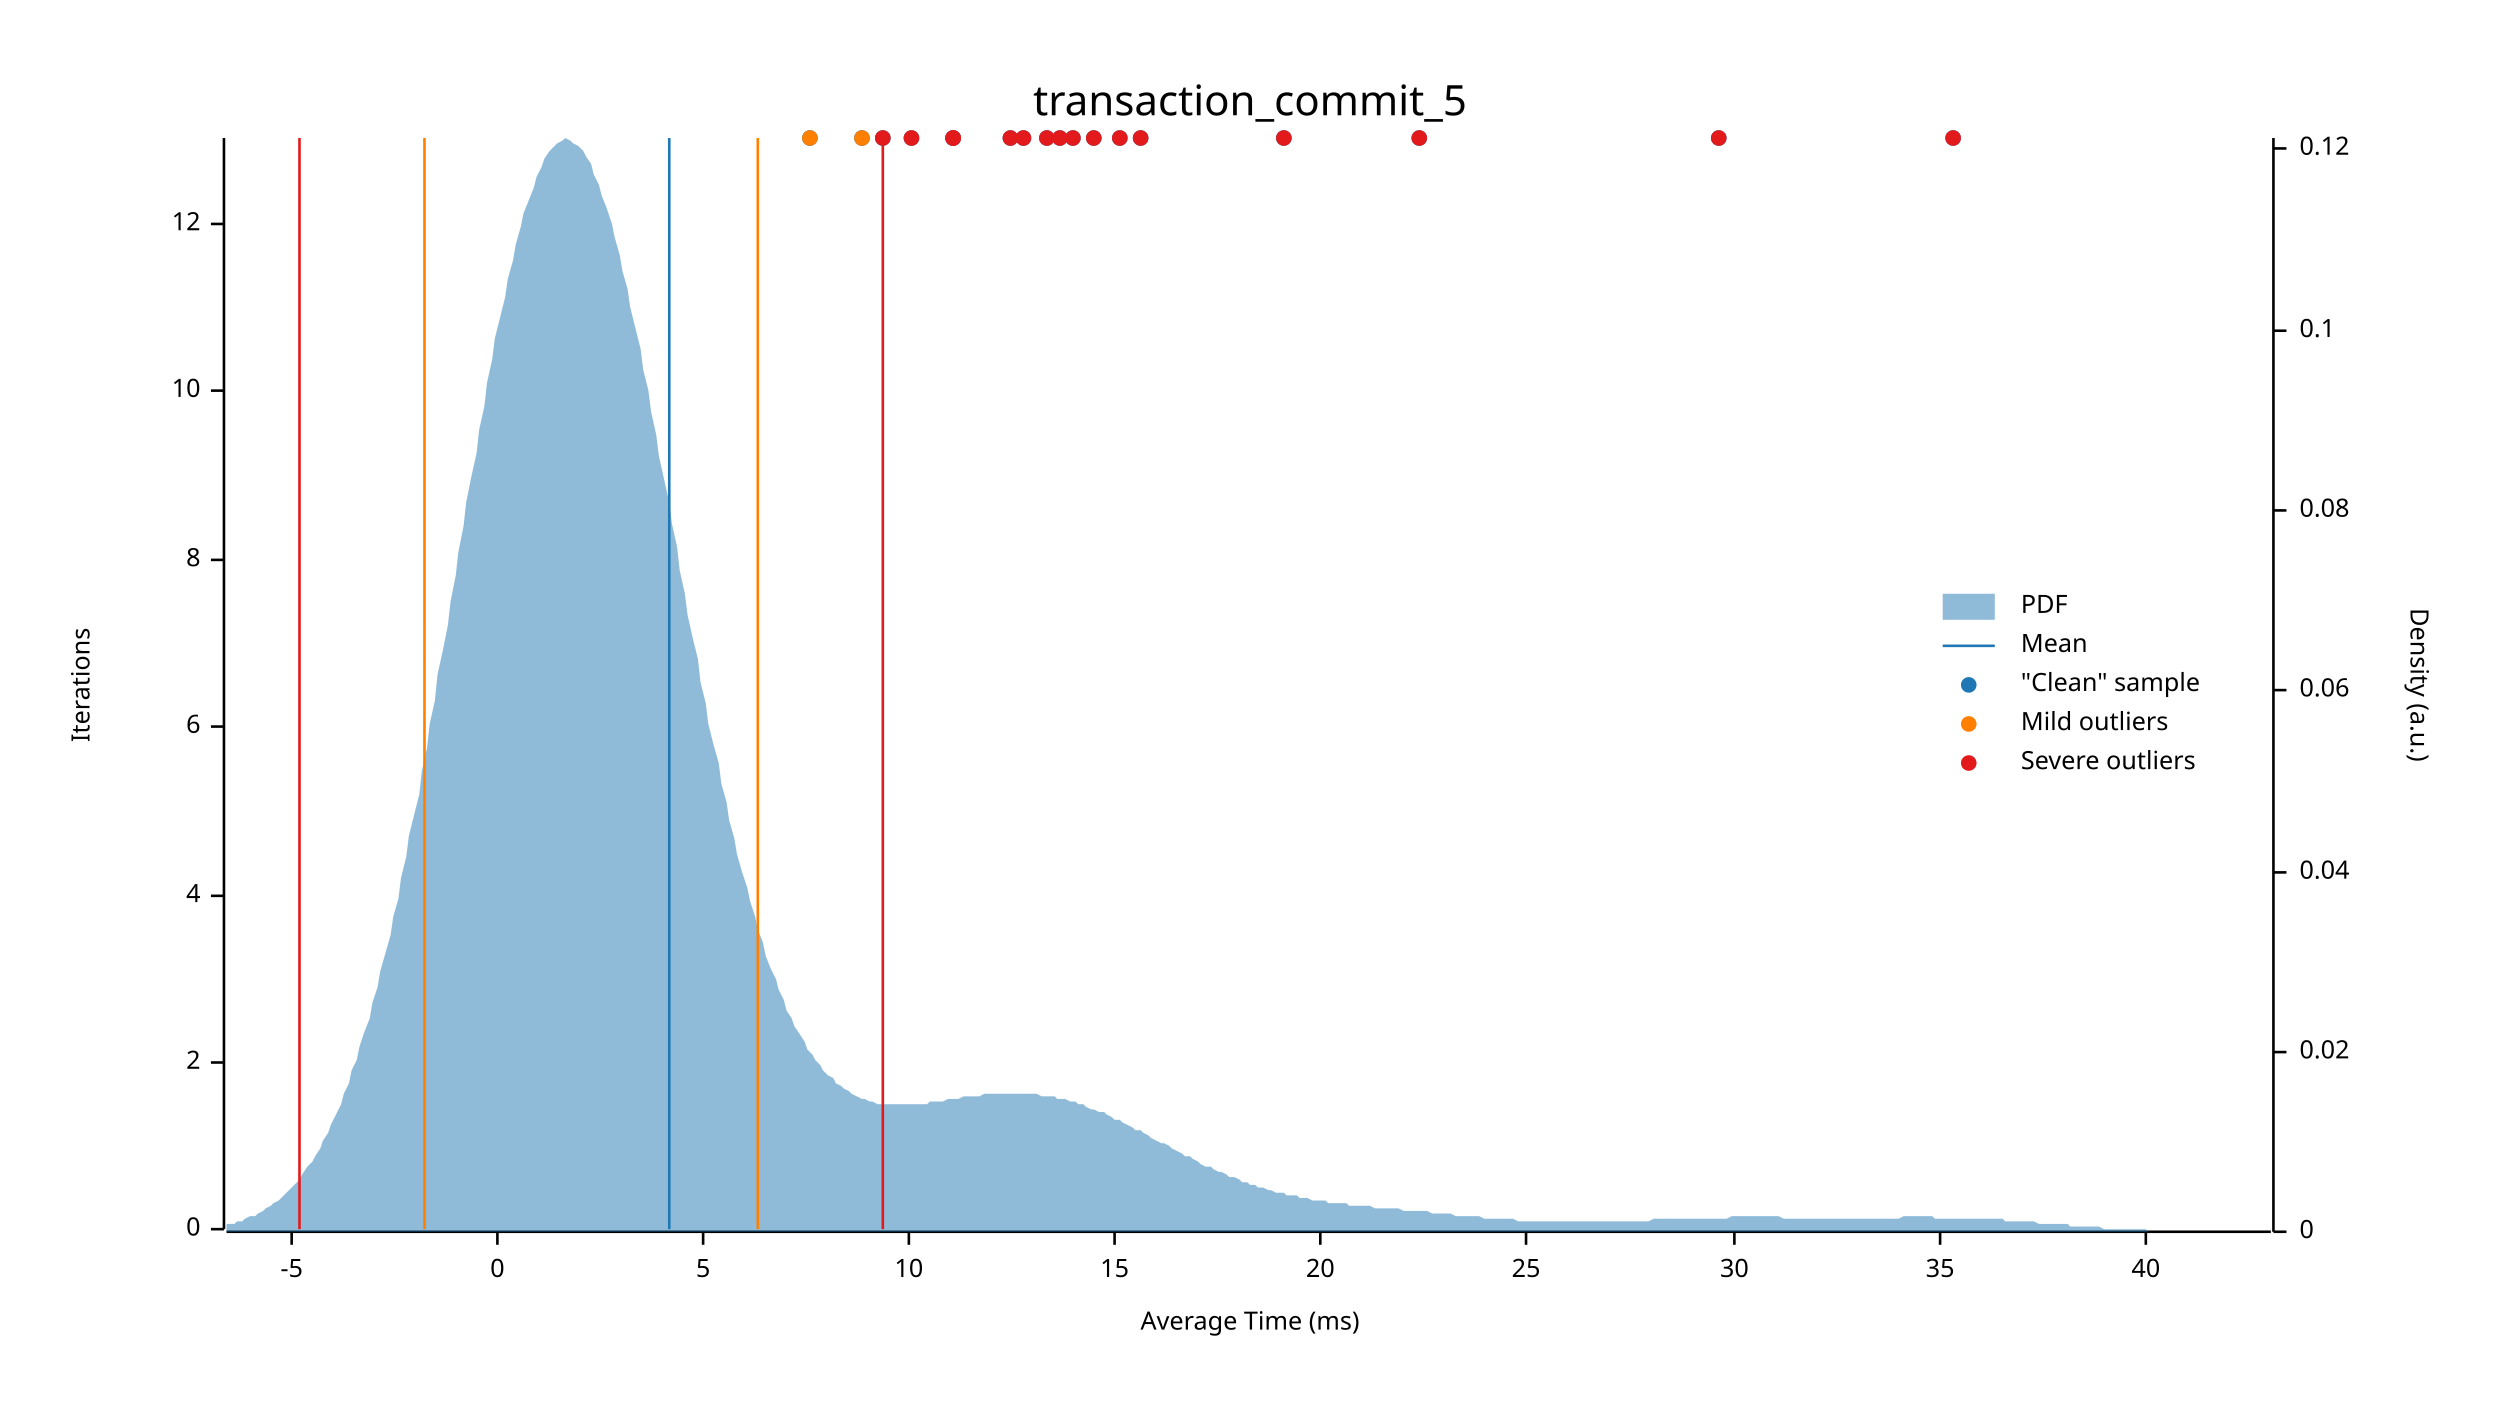
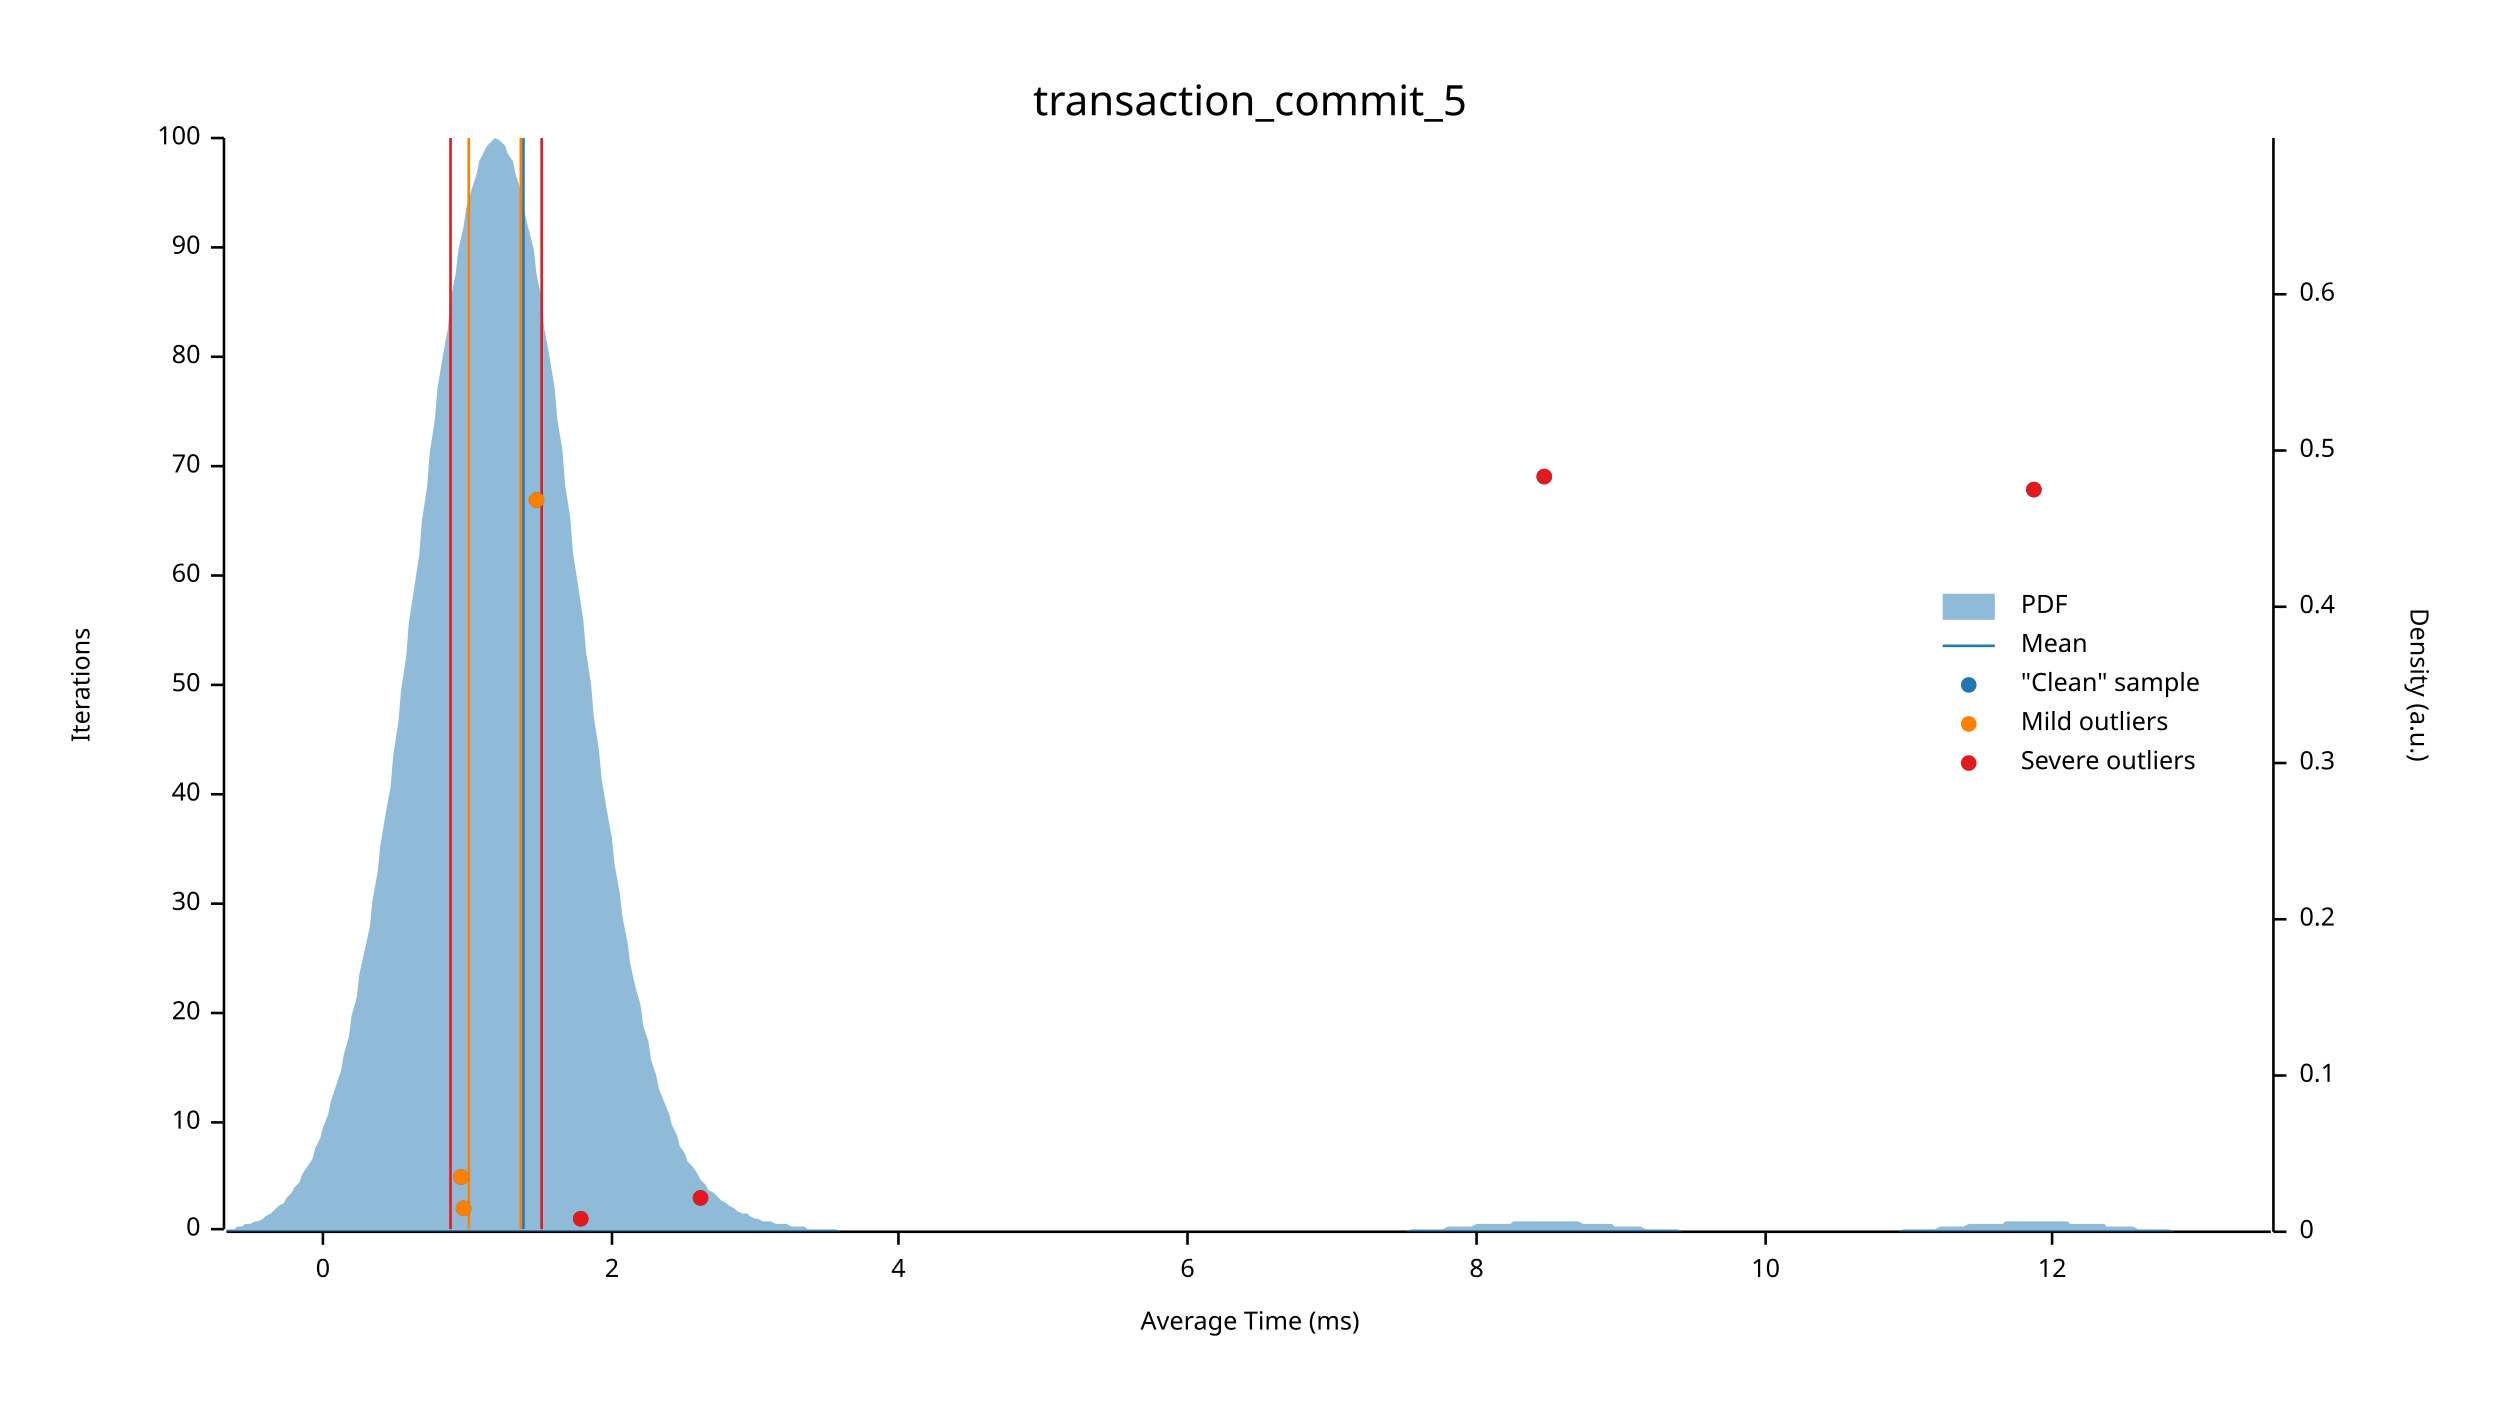
<svg xmlns="http://www.w3.org/2000/svg" width="960" height="540" viewBox="0 0 960 540">
  <text x="480" y="32" dy="0.76em" text-anchor="middle" font-family="sans-serif" font-size="16.129" opacity="1" fill="#000000">
transaction_commit_5
</text>
  <text x="27" y="263" dy="0.76em" text-anchor="middle" font-family="sans-serif" font-size="9.677" opacity="1" fill="#000000" transform="rotate(270, 27, 263)">
Iterations
</text>
  <text x="480" y="513" dy="-0.5ex" text-anchor="middle" font-family="sans-serif" font-size="9.677" opacity="1" fill="#000000">
Average Time (ms)
</text>
  <polyline fill="none" opacity="1" stroke="#000000" stroke-width="1" points="86,53 86,472 " />
  <text x="77" y="472" dy="0.5ex" text-anchor="end" font-family="sans-serif" font-size="9.677" opacity="1" fill="#000000">
0
</text>
  <polyline fill="none" opacity="1" stroke="#000000" stroke-width="1" points="81,472 86,472 " />
-   <text x="77" y="408" dy="0.5ex" text-anchor="end" font-family="sans-serif" font-size="9.677" opacity="1" fill="#000000">
+   <text x="77" y="431" dy="0.5ex" text-anchor="end" font-family="sans-serif" font-size="9.677" opacity="1" fill="#000000">
+ 10
+ </text>
+   <polyline fill="none" opacity="1" stroke="#000000" stroke-width="1" points="81,431 86,431 " />
+   <text x="77" y="389" dy="0.5ex" text-anchor="end" font-family="sans-serif" font-size="9.677" opacity="1" fill="#000000">
+ 20
+ </text>
+   <polyline fill="none" opacity="1" stroke="#000000" stroke-width="1" points="81,389 86,389 " />
+   <text x="77" y="347" dy="0.5ex" text-anchor="end" font-family="sans-serif" font-size="9.677" opacity="1" fill="#000000">
+ 30
+ </text>
+   <polyline fill="none" opacity="1" stroke="#000000" stroke-width="1" points="81,347 86,347 " />
+   <text x="77" y="305" dy="0.5ex" text-anchor="end" font-family="sans-serif" font-size="9.677" opacity="1" fill="#000000">
+ 40
+ </text>
+   <polyline fill="none" opacity="1" stroke="#000000" stroke-width="1" points="81,305 86,305 " />
+   <text x="77" y="263" dy="0.5ex" text-anchor="end" font-family="sans-serif" font-size="9.677" opacity="1" fill="#000000">
+ 50
+ </text>
+   <polyline fill="none" opacity="1" stroke="#000000" stroke-width="1" points="81,263 86,263 " />
+   <text x="77" y="221" dy="0.5ex" text-anchor="end" font-family="sans-serif" font-size="9.677" opacity="1" fill="#000000">
+ 60
+ </text>
+   <polyline fill="none" opacity="1" stroke="#000000" stroke-width="1" points="81,221 86,221 " />
+   <text x="77" y="179" dy="0.5ex" text-anchor="end" font-family="sans-serif" font-size="9.677" opacity="1" fill="#000000">
+ 70
+ </text>
+   <polyline fill="none" opacity="1" stroke="#000000" stroke-width="1" points="81,179 86,179 " />
+   <text x="77" y="137" dy="0.5ex" text-anchor="end" font-family="sans-serif" font-size="9.677" opacity="1" fill="#000000">
+ 80
+ </text>
+   <polyline fill="none" opacity="1" stroke="#000000" stroke-width="1" points="81,137 86,137 " />
+   <text x="77" y="95" dy="0.5ex" text-anchor="end" font-family="sans-serif" font-size="9.677" opacity="1" fill="#000000">
+ 90
+ </text>
+   <polyline fill="none" opacity="1" stroke="#000000" stroke-width="1" points="81,95 86,95 " />
+   <text x="77" y="53" dy="0.5ex" text-anchor="end" font-family="sans-serif" font-size="9.677" opacity="1" fill="#000000">
+ 100
+ </text>
+   <polyline fill="none" opacity="1" stroke="#000000" stroke-width="1" points="81,53 86,53 " />
+   <polyline fill="none" opacity="1" stroke="#000000" stroke-width="1" points="87,473 872,473 " />
+   <text x="124" y="483" dy="0.76em" text-anchor="middle" font-family="sans-serif" font-size="9.677" opacity="1" fill="#000000">
+ 0
+ </text>
+   <polyline fill="none" opacity="1" stroke="#000000" stroke-width="1" points="124,473 124,478 " />
+   <text x="235" y="483" dy="0.76em" text-anchor="middle" font-family="sans-serif" font-size="9.677" opacity="1" fill="#000000">
2
</text>
-   <polyline fill="none" opacity="1" stroke="#000000" stroke-width="1" points="81,408 86,408 " />
-   <text x="77" y="344" dy="0.5ex" text-anchor="end" font-family="sans-serif" font-size="9.677" opacity="1" fill="#000000">
+   <polyline fill="none" opacity="1" stroke="#000000" stroke-width="1" points="235,473 235,478 " />
+   <text x="345" y="483" dy="0.76em" text-anchor="middle" font-family="sans-serif" font-size="9.677" opacity="1" fill="#000000">
4
</text>
-   <polyline fill="none" opacity="1" stroke="#000000" stroke-width="1" points="81,344 86,344 " />
-   <text x="77" y="279" dy="0.5ex" text-anchor="end" font-family="sans-serif" font-size="9.677" opacity="1" fill="#000000">
+   <polyline fill="none" opacity="1" stroke="#000000" stroke-width="1" points="345,473 345,478 " />
+   <text x="456" y="483" dy="0.76em" text-anchor="middle" font-family="sans-serif" font-size="9.677" opacity="1" fill="#000000">
6
</text>
-   <polyline fill="none" opacity="1" stroke="#000000" stroke-width="1" points="81,279 86,279 " />
-   <text x="77" y="215" dy="0.5ex" text-anchor="end" font-family="sans-serif" font-size="9.677" opacity="1" fill="#000000">
+   <polyline fill="none" opacity="1" stroke="#000000" stroke-width="1" points="456,473 456,478 " />
+   <text x="567" y="483" dy="0.76em" text-anchor="middle" font-family="sans-serif" font-size="9.677" opacity="1" fill="#000000">
8
</text>
-   <polyline fill="none" opacity="1" stroke="#000000" stroke-width="1" points="81,215 86,215 " />
-   <text x="77" y="150" dy="0.5ex" text-anchor="end" font-family="sans-serif" font-size="9.677" opacity="1" fill="#000000">
+   <polyline fill="none" opacity="1" stroke="#000000" stroke-width="1" points="567,473 567,478 " />
+   <text x="678" y="483" dy="0.76em" text-anchor="middle" font-family="sans-serif" font-size="9.677" opacity="1" fill="#000000">
10
</text>
-   <polyline fill="none" opacity="1" stroke="#000000" stroke-width="1" points="81,150 86,150 " />
-   <text x="77" y="86" dy="0.5ex" text-anchor="end" font-family="sans-serif" font-size="9.677" opacity="1" fill="#000000">
+   <polyline fill="none" opacity="1" stroke="#000000" stroke-width="1" points="678,473 678,478 " />
+   <text x="788" y="483" dy="0.76em" text-anchor="middle" font-family="sans-serif" font-size="9.677" opacity="1" fill="#000000">
12
</text>
-   <polyline fill="none" opacity="1" stroke="#000000" stroke-width="1" points="81,86 86,86 " />
-   <polyline fill="none" opacity="1" stroke="#000000" stroke-width="1" points="87,473 872,473 " />
-   <text x="112" y="483" dy="0.76em" text-anchor="middle" font-family="sans-serif" font-size="9.677" opacity="1" fill="#000000">
- -5
- </text>
-   <polyline fill="none" opacity="1" stroke="#000000" stroke-width="1" points="112,473 112,478 " />
-   <text x="191" y="483" dy="0.76em" text-anchor="middle" font-family="sans-serif" font-size="9.677" opacity="1" fill="#000000">
- 0
- </text>
-   <polyline fill="none" opacity="1" stroke="#000000" stroke-width="1" points="191,473 191,478 " />
-   <text x="270" y="483" dy="0.76em" text-anchor="middle" font-family="sans-serif" font-size="9.677" opacity="1" fill="#000000">
- 5
- </text>
-   <polyline fill="none" opacity="1" stroke="#000000" stroke-width="1" points="270,473 270,478 " />
-   <text x="349" y="483" dy="0.76em" text-anchor="middle" font-family="sans-serif" font-size="9.677" opacity="1" fill="#000000">
- 10
- </text>
-   <polyline fill="none" opacity="1" stroke="#000000" stroke-width="1" points="349,473 349,478 " />
-   <text x="428" y="483" dy="0.76em" text-anchor="middle" font-family="sans-serif" font-size="9.677" opacity="1" fill="#000000">
- 15
- </text>
-   <polyline fill="none" opacity="1" stroke="#000000" stroke-width="1" points="428,473 428,478 " />
-   <text x="507" y="483" dy="0.76em" text-anchor="middle" font-family="sans-serif" font-size="9.677" opacity="1" fill="#000000">
- 20
- </text>
-   <polyline fill="none" opacity="1" stroke="#000000" stroke-width="1" points="507,473 507,478 " />
-   <text x="586" y="483" dy="0.76em" text-anchor="middle" font-family="sans-serif" font-size="9.677" opacity="1" fill="#000000">
- 25
- </text>
-   <polyline fill="none" opacity="1" stroke="#000000" stroke-width="1" points="586,473 586,478 " />
-   <text x="666" y="483" dy="0.76em" text-anchor="middle" font-family="sans-serif" font-size="9.677" opacity="1" fill="#000000">
- 30
- </text>
-   <polyline fill="none" opacity="1" stroke="#000000" stroke-width="1" points="666,473 666,478 " />
-   <text x="745" y="483" dy="0.76em" text-anchor="middle" font-family="sans-serif" font-size="9.677" opacity="1" fill="#000000">
- 35
- </text>
-   <polyline fill="none" opacity="1" stroke="#000000" stroke-width="1" points="745,473 745,478 " />
-   <text x="824" y="483" dy="0.76em" text-anchor="middle" font-family="sans-serif" font-size="9.677" opacity="1" fill="#000000">
- 40
- </text>
-   <polyline fill="none" opacity="1" stroke="#000000" stroke-width="1" points="824,473 824,478 " />
+   <polyline fill="none" opacity="1" stroke="#000000" stroke-width="1" points="788,473 788,478 " />
  <text x="933" y="263" dy="0.76em" text-anchor="middle" font-family="sans-serif" font-size="9.677" opacity="1" fill="#000000" transform="rotate(90, 933, 263)">
Density (a.u.)
</text>
  <polyline fill="none" opacity="1" stroke="#000000" stroke-width="1" points="873,53 873,473 " />
  <text x="883" y="473" dy="0.5ex" text-anchor="start" font-family="sans-serif" font-size="9.677" opacity="1" fill="#000000">
0
</text>
  <polyline fill="none" opacity="1" stroke="#000000" stroke-width="1" points="873,473 878,473 " />
-   <text x="883" y="404" dy="0.5ex" text-anchor="start" font-family="sans-serif" font-size="9.677" opacity="1" fill="#000000">
- 0.02
- </text>
-   <polyline fill="none" opacity="1" stroke="#000000" stroke-width="1" points="873,404 878,404 " />
-   <text x="883" y="335" dy="0.5ex" text-anchor="start" font-family="sans-serif" font-size="9.677" opacity="1" fill="#000000">
- 0.04
- </text>
-   <polyline fill="none" opacity="1" stroke="#000000" stroke-width="1" points="873,335 878,335 " />
-   <text x="883" y="265" dy="0.5ex" text-anchor="start" font-family="sans-serif" font-size="9.677" opacity="1" fill="#000000">
- 0.06
- </text>
-   <polyline fill="none" opacity="1" stroke="#000000" stroke-width="1" points="873,265 878,265 " />
-   <text x="883" y="196" dy="0.5ex" text-anchor="start" font-family="sans-serif" font-size="9.677" opacity="1" fill="#000000">
- 0.08
- </text>
-   <polyline fill="none" opacity="1" stroke="#000000" stroke-width="1" points="873,196 878,196 " />
-   <text x="883" y="127" dy="0.5ex" text-anchor="start" font-family="sans-serif" font-size="9.677" opacity="1" fill="#000000">
+   <text x="883" y="413" dy="0.5ex" text-anchor="start" font-family="sans-serif" font-size="9.677" opacity="1" fill="#000000">
0.1
</text>
-   <polyline fill="none" opacity="1" stroke="#000000" stroke-width="1" points="873,127 878,127 " />
-   <text x="883" y="57" dy="0.5ex" text-anchor="start" font-family="sans-serif" font-size="9.677" opacity="1" fill="#000000">
- 0.12
+   <polyline fill="none" opacity="1" stroke="#000000" stroke-width="1" points="873,413 878,413 " />
+   <text x="883" y="353" dy="0.5ex" text-anchor="start" font-family="sans-serif" font-size="9.677" opacity="1" fill="#000000">
+ 0.2
</text>
-   <polyline fill="none" opacity="1" stroke="#000000" stroke-width="1" points="873,57 878,57 " />
-   <polygon opacity="0.5" fill="#1F78B4" points="87,470 88,470 90,470 91,469 93,469 94,468 96,467 98,467 99,466 101,465 102,464 104,463 105,462 107,461 109,459 110,458 112,456 113,455 115,453 116,451 118,448 120,446 121,444 123,441 124,438 126,435 127,432 129,428 131,424 132,420 134,416 135,411 137,407 138,402 140,396 142,391 143,385 145,379 146,373 148,366 150,359 151,352 153,345 154,337 156,329 157,321 159,313 161,305 162,296 164,287 165,278 167,269 168,259 170,250 172,240 173,231 175,221 176,212 178,202 179,193 181,183 183,174 184,165 186,156 187,147 189,138 190,130 192,122 194,114 195,107 197,100 198,94 200,87 201,82 203,77 205,72 206,68 208,64 209,61 211,58 213,56 214,55 216,54 217,53 219,54 220,55 222,56 224,58 225,60 227,63 228,67 230,71 231,75 233,80 235,86 236,91 238,98 239,104 241,111 242,118 244,126 246,134 247,142 249,150 250,158 252,167 253,175 255,184 257,193 258,201 260,210 261,219 263,228 264,236 266,245 268,253 269,262 271,270 272,278 274,286 276,293 277,301 279,308 280,315 282,322 283,328 285,335 287,341 288,346 290,352 291,357 293,362 294,367 296,372 298,376 299,380 301,384 302,388 304,391 305,394 307,397 309,400 310,403 312,405 313,407 315,409 316,411 318,413 320,414 321,416 323,417 324,418 326,419 327,420 329,421 331,422 332,422 334,423 335,423 337,424 339,424 340,424 342,424 343,424 345,424 346,424 348,424 350,424 351,424 353,424 354,424 356,424 357,423 359,423 361,423 362,423 364,422 365,422 367,422 368,422 370,421 372,421 373,421 375,421 376,421 378,420 379,420 381,420 383,420 384,420 386,420 387,420 389,420 391,420 392,420 394,420 395,420 397,420 398,420 400,421 402,421 403,421 405,421 406,422 408,422 409,422 411,423 413,423 414,424 416,424 417,425 419,426 420,426 422,427 424,427 425,428 427,429 428,430 430,430 431,431 433,432 435,433 436,434 438,434 439,435 441,436 442,437 444,438 446,439 447,439 449,440 450,441 452,442 454,443 455,444 457,444 458,445 460,446 461,447 463,448 465,448 466,449 468,450 469,450 471,451 472,452 474,452 476,453 477,454 479,454 480,455 482,455 483,456 485,456 487,457 488,457 490,458 491,458 493,458 494,459 496,459 498,459 499,460 501,460 502,460 504,461 505,461 507,461 509,461 510,462 512,462 513,462 515,462 517,462 518,463 520,463 521,463 523,463 524,463 526,463 528,464 529,464 531,464 532,464 534,464 535,464 537,464 539,465 540,465 542,465 543,465 545,465 546,465 548,465 550,466 551,466 553,466 554,466 556,466 557,466 559,467 561,467 562,467 564,467 565,467 567,467 568,467 570,468 572,468 573,468 575,468 576,468 578,468 580,468 581,468 583,469 584,469 586,469 587,469 589,469 591,469 592,469 594,469 595,469 597,469 598,469 600,469 602,469 603,469 605,469 606,469 608,469 609,469 611,469 613,469 614,469 616,469 617,469 619,469 620,469 622,469 624,469 625,469 627,469 628,469 630,469 632,469 633,469 635,468 636,468 638,468 639,468 641,468 643,468 644,468 646,468 647,468 649,468 650,468 652,468 654,468 655,468 657,468 658,468 660,468 661,468 663,468 665,467 666,467 668,467 669,467 671,467 672,467 674,467 676,467 677,467 679,467 680,467 682,467 683,467 685,468 687,468 688,468 690,468 691,468 693,468 695,468 696,468 698,468 699,468 701,468 702,468 704,468 706,468 707,468 709,468 710,468 712,468 713,468 715,468 717,468 718,468 720,468 721,468 723,468 724,468 726,468 728,468 729,468 731,467 732,467 734,467 735,467 737,467 739,467 740,467 742,467 743,468 745,468 746,468 748,468 750,468 751,468 753,468 754,468 756,468 758,468 759,468 761,468 762,468 764,468 765,468 767,468 769,468 770,469 772,469 773,469 775,469 776,469 778,469 780,469 781,469 783,470 784,470 786,470 787,470 789,470 791,470 792,470 794,470 795,471 797,471 798,471 800,471 802,471 803,471 805,471 806,471 808,472 809,472 811,472 813,472 814,472 816,472 817,472 819,472 821,472 822,472 824,472 825,473 827,473 828,473 830,473 832,473 833,473 835,473 836,473 838,473 839,473 841,473 843,473 844,473 846,473 847,473 849,473 850,473 852,473 854,473 855,473 857,473 858,473 860,473 861,473 863,473 865,473 866,473 868,473 869,473 871,473 873,473 873,473 87,473 " />
-   <polyline fill="none" opacity="1" stroke="#1F78B4" stroke-width="1" points="257,472 257,53 " />
-   <polyline fill="none" opacity="1" stroke="#FF7F00" stroke-width="1" points="163,472 163,53 " />
-   <polyline fill="none" opacity="1" stroke="#FF7F00" stroke-width="1" points="291,472 291,53 " />
-   <polyline fill="none" opacity="1" stroke="#E31A1C" stroke-width="1" points="115,472 115,53 " />
-   <polyline fill="none" opacity="1" stroke="#E31A1C" stroke-width="1" points="339,472 339,53 " />
-   <circle cx="331" cy="53" r="3" opacity="1" fill="#1F78B4" stroke="none" stroke-width="1" />
-   <circle cx="350" cy="53" r="3" opacity="1" fill="#1F78B4" stroke="none" stroke-width="1" />
-   <circle cx="750" cy="53" r="3" opacity="1" fill="#1F78B4" stroke="none" stroke-width="1" />
-   <circle cx="366" cy="53" r="3" opacity="1" fill="#1F78B4" stroke="none" stroke-width="1" />
-   <circle cx="438" cy="53" r="3" opacity="1" fill="#1F78B4" stroke="none" stroke-width="1" />
-   <circle cx="660" cy="53" r="3" opacity="1" fill="#1F78B4" stroke="none" stroke-width="1" />
-   <circle cx="430" cy="53" r="3" opacity="1" fill="#1F78B4" stroke="none" stroke-width="1" />
-   <circle cx="366" cy="53" r="3" opacity="1" fill="#1F78B4" stroke="none" stroke-width="1" />
-   <circle cx="393" cy="53" r="3" opacity="1" fill="#1F78B4" stroke="none" stroke-width="1" />
-   <circle cx="339" cy="53" r="3" opacity="1" fill="#1F78B4" stroke="none" stroke-width="1" />
-   <circle cx="388" cy="53" r="3" opacity="1" fill="#1F78B4" stroke="none" stroke-width="1" />
-   <circle cx="311" cy="53" r="3" opacity="1" fill="#1F78B4" stroke="none" stroke-width="1" />
-   <circle cx="402" cy="53" r="3" opacity="1" fill="#1F78B4" stroke="none" stroke-width="1" />
-   <circle cx="407" cy="53" r="3" opacity="1" fill="#1F78B4" stroke="none" stroke-width="1" />
-   <circle cx="412" cy="53" r="3" opacity="1" fill="#1F78B4" stroke="none" stroke-width="1" />
-   <circle cx="420" cy="53" r="3" opacity="1" fill="#1F78B4" stroke="none" stroke-width="1" />
-   <circle cx="493" cy="53" r="3" opacity="1" fill="#1F78B4" stroke="none" stroke-width="1" />
-   <circle cx="545" cy="53" r="3" opacity="1" fill="#1F78B4" stroke="none" stroke-width="1" />
-   <circle cx="331" cy="53" r="3" opacity="1" fill="#FF7F00" stroke="none" stroke-width="1" />
-   <circle cx="311" cy="53" r="3" opacity="1" fill="#FF7F00" stroke="none" stroke-width="1" />
-   <circle cx="350" cy="53" r="3" opacity="1" fill="#E31A1C" stroke="none" stroke-width="1" />
-   <circle cx="750" cy="53" r="3" opacity="1" fill="#E31A1C" stroke="none" stroke-width="1" />
-   <circle cx="366" cy="53" r="3" opacity="1" fill="#E31A1C" stroke="none" stroke-width="1" />
-   <circle cx="438" cy="53" r="3" opacity="1" fill="#E31A1C" stroke="none" stroke-width="1" />
-   <circle cx="660" cy="53" r="3" opacity="1" fill="#E31A1C" stroke="none" stroke-width="1" />
-   <circle cx="430" cy="53" r="3" opacity="1" fill="#E31A1C" stroke="none" stroke-width="1" />
-   <circle cx="366" cy="53" r="3" opacity="1" fill="#E31A1C" stroke="none" stroke-width="1" />
-   <circle cx="393" cy="53" r="3" opacity="1" fill="#E31A1C" stroke="none" stroke-width="1" />
-   <circle cx="339" cy="53" r="3" opacity="1" fill="#E31A1C" stroke="none" stroke-width="1" />
-   <circle cx="388" cy="53" r="3" opacity="1" fill="#E31A1C" stroke="none" stroke-width="1" />
-   <circle cx="402" cy="53" r="3" opacity="1" fill="#E31A1C" stroke="none" stroke-width="1" />
-   <circle cx="407" cy="53" r="3" opacity="1" fill="#E31A1C" stroke="none" stroke-width="1" />
-   <circle cx="412" cy="53" r="3" opacity="1" fill="#E31A1C" stroke="none" stroke-width="1" />
-   <circle cx="420" cy="53" r="3" opacity="1" fill="#E31A1C" stroke="none" stroke-width="1" />
-   <circle cx="493" cy="53" r="3" opacity="1" fill="#E31A1C" stroke="none" stroke-width="1" />
-   <circle cx="545" cy="53" r="3" opacity="1" fill="#E31A1C" stroke="none" stroke-width="1" />
+   <polyline fill="none" opacity="1" stroke="#000000" stroke-width="1" points="873,353 878,353 " />
+   <text x="883" y="293" dy="0.5ex" text-anchor="start" font-family="sans-serif" font-size="9.677" opacity="1" fill="#000000">
+ 0.3
+ </text>
+   <polyline fill="none" opacity="1" stroke="#000000" stroke-width="1" points="873,293 878,293 " />
+   <text x="883" y="233" dy="0.5ex" text-anchor="start" font-family="sans-serif" font-size="9.677" opacity="1" fill="#000000">
+ 0.4
+ </text>
+   <polyline fill="none" opacity="1" stroke="#000000" stroke-width="1" points="873,233 878,233 " />
+   <text x="883" y="173" dy="0.5ex" text-anchor="start" font-family="sans-serif" font-size="9.677" opacity="1" fill="#000000">
+ 0.5
+ </text>
+   <polyline fill="none" opacity="1" stroke="#000000" stroke-width="1" points="873,173 878,173 " />
+   <text x="883" y="113" dy="0.5ex" text-anchor="start" font-family="sans-serif" font-size="9.677" opacity="1" fill="#000000">
+ 0.6
+ </text>
+   <polyline fill="none" opacity="1" stroke="#000000" stroke-width="1" points="873,113 878,113 " />
+   <polygon opacity="0.5" fill="#1F78B4" points="87,472 88,472 90,472 91,471 93,471 94,470 96,470 98,469 99,469 101,468 102,467 104,466 105,465 107,463 109,462 110,460 112,458 113,456 115,454 116,451 118,448 120,445 121,441 123,437 124,433 126,428 127,423 129,417 131,411 132,405 134,398 135,390 137,383 138,374 140,365 142,356 143,346 145,335 146,325 148,313 150,302 151,290 153,277 154,265 156,252 157,239 159,226 161,213 162,200 164,187 165,174 167,161 168,149 170,137 172,126 173,115 175,105 176,96 178,87 179,80 181,73 183,67 184,62 186,58 187,56 189,54 190,53 192,54 194,56 195,59 197,62 198,67 200,73 201,80 203,88 205,96 206,105 208,115 209,126 211,137 213,149 214,161 216,173 217,186 219,199 220,212 222,225 224,238 225,250 227,263 228,275 230,288 231,299 233,311 235,322 236,332 238,343 239,352 241,362 242,370 244,379 246,386 247,394 249,400 250,407 252,413 253,418 255,423 257,428 258,432 260,436 261,440 263,443 264,446 266,448 268,451 269,453 271,455 272,457 274,458 276,460 277,461 279,462 280,463 282,464 283,465 285,466 287,466 288,467 290,468 291,468 293,469 294,469 296,469 298,470 299,470 301,470 302,470 304,471 305,471 307,471 309,471 310,472 312,472 313,472 315,472 316,472 318,472 320,472 321,472 323,473 324,473 326,473 327,473 329,473 331,473 332,473 334,473 335,473 337,473 339,473 340,473 342,473 343,473 345,473 346,473 348,473 350,473 351,473 353,473 354,473 356,473 357,473 359,473 361,473 362,473 364,473 365,473 367,473 368,473 370,473 372,473 373,473 375,473 376,473 378,473 379,473 381,473 383,473 384,473 386,473 387,473 389,473 391,473 392,473 394,473 395,473 397,473 398,473 400,473 402,473 403,473 405,473 406,473 408,473 409,473 411,473 413,473 414,473 416,473 417,473 419,473 420,473 422,473 424,473 425,473 427,473 428,473 430,473 431,473 433,473 435,473 436,473 438,473 439,473 441,473 442,473 444,473 446,473 447,473 449,473 450,473 452,473 454,473 455,473 457,473 458,473 460,473 461,473 463,473 465,473 466,473 468,473 469,473 471,473 472,473 474,473 476,473 477,473 479,473 480,473 482,473 483,473 485,473 487,473 488,473 490,473 491,473 493,473 494,473 496,473 498,473 499,473 501,473 502,473 504,473 505,473 507,473 509,473 510,473 512,473 513,473 515,473 517,473 518,473 520,473 521,473 523,473 524,473 526,473 528,473 529,473 531,473 532,473 534,473 535,473 537,473 539,473 540,473 542,472 543,472 545,472 546,472 548,472 550,472 551,472 553,472 554,472 556,471 557,471 559,471 561,471 562,471 564,471 565,471 567,470 568,470 570,470 572,470 573,470 575,470 576,470 578,470 580,470 581,469 583,469 584,469 586,469 587,469 589,469 591,469 592,469 594,469 595,469 597,469 598,469 600,469 602,469 603,469 605,469 606,469 608,470 609,470 611,470 613,470 614,470 616,470 617,470 619,470 620,471 622,471 624,471 625,471 627,471 628,471 630,471 632,472 633,472 635,472 636,472 638,472 639,472 641,472 643,472 644,472 646,473 647,473 649,473 650,473 652,473 654,473 655,473 657,473 658,473 660,473 661,473 663,473 665,473 666,473 668,473 669,473 671,473 672,473 674,473 676,473 677,473 679,473 680,473 682,473 683,473 685,473 687,473 688,473 690,473 691,473 693,473 695,473 696,473 698,473 699,473 701,473 702,473 704,473 706,473 707,473 709,473 710,473 712,473 713,473 715,473 717,473 718,473 720,473 721,473 723,473 724,473 726,473 728,473 729,473 731,472 732,472 734,472 735,472 737,472 739,472 740,472 742,472 743,472 745,471 746,471 748,471 750,471 751,471 753,471 754,471 756,470 758,470 759,470 761,470 762,470 764,470 765,470 767,470 769,470 770,469 772,469 773,469 775,469 776,469 778,469 780,469 781,469 783,469 784,469 786,469 787,469 789,469 791,469 792,469 794,469 795,470 797,470 798,470 800,470 802,470 803,470 805,470 806,470 808,470 809,471 811,471 813,471 814,471 816,471 817,471 819,471 821,472 822,472 824,472 825,472 827,472 828,472 830,472 832,472 833,472 835,473 836,473 838,473 839,473 841,473 843,473 844,473 846,473 847,473 849,473 850,473 852,473 854,473 855,473 857,473 858,473 860,473 861,473 863,473 865,473 866,473 868,473 869,473 871,473 873,473 873,473 87,473 " />
+   <polyline fill="none" opacity="1" stroke="#1F78B4" stroke-width="1" points="201,472 201,53 " />
+   <polyline fill="none" opacity="1" stroke="#FF7F00" stroke-width="1" points="180,472 180,53 " />
+   <polyline fill="none" opacity="1" stroke="#FF7F00" stroke-width="1" points="200,472 200,53 " />
+   <polyline fill="none" opacity="1" stroke="#E31A1C" stroke-width="1" points="173,472 173,53 " />
+   <polyline fill="none" opacity="1" stroke="#E31A1C" stroke-width="1" points="208,472 208,53 " />
+   <circle cx="223" cy="468" r="3" opacity="1" fill="#1F78B4" stroke="none" stroke-width="1" />
+   <circle cx="178" cy="464" r="3" opacity="1" fill="#1F78B4" stroke="none" stroke-width="1" />
+   <circle cx="269" cy="460" r="3" opacity="1" fill="#1F78B4" stroke="none" stroke-width="1" />
+   <circle cx="177" cy="452" r="3" opacity="1" fill="#1F78B4" stroke="none" stroke-width="1" />
+   <circle cx="206" cy="192" r="3" opacity="1" fill="#1F78B4" stroke="none" stroke-width="1" />
+   <circle cx="781" cy="188" r="3" opacity="1" fill="#1F78B4" stroke="none" stroke-width="1" />
+   <circle cx="593" cy="183" r="3" opacity="1" fill="#1F78B4" stroke="none" stroke-width="1" />
+   <circle cx="178" cy="464" r="3" opacity="1" fill="#FF7F00" stroke="none" stroke-width="1" />
+   <circle cx="177" cy="452" r="3" opacity="1" fill="#FF7F00" stroke="none" stroke-width="1" />
+   <circle cx="206" cy="192" r="3" opacity="1" fill="#FF7F00" stroke="none" stroke-width="1" />
+   <circle cx="223" cy="468" r="3" opacity="1" fill="#E31A1C" stroke="none" stroke-width="1" />
+   <circle cx="269" cy="460" r="3" opacity="1" fill="#E31A1C" stroke="none" stroke-width="1" />
+   <circle cx="781" cy="188" r="3" opacity="1" fill="#E31A1C" stroke="none" stroke-width="1" />
+   <circle cx="593" cy="183" r="3" opacity="1" fill="#E31A1C" stroke="none" stroke-width="1" />
  <text x="776" y="228" dy="0.76em" text-anchor="start" font-family="sans-serif" font-size="9.677" opacity="1" fill="#000000">
PDF
</text>
  <text x="776" y="243" dy="0.76em" text-anchor="start" font-family="sans-serif" font-size="9.677" opacity="1" fill="#000000">
Mean
</text>
  <text x="776" y="258" dy="0.76em" text-anchor="start" font-family="sans-serif" font-size="9.677" opacity="1" fill="#000000">
"Clean" sample
</text>
  <text x="776" y="273" dy="0.76em" text-anchor="start" font-family="sans-serif" font-size="9.677" opacity="1" fill="#000000">
Mild outliers
</text>
  <text x="776" y="288" dy="0.76em" text-anchor="start" font-family="sans-serif" font-size="9.677" opacity="1" fill="#000000">
Severe outliers
</text>
  <rect x="746" y="228" width="20" height="10" opacity="0.5" fill="#1F78B4" stroke="none" />
  <polyline fill="none" opacity="1" stroke="#1F78B4" stroke-width="1" points="746,248 766,248 " />
  <circle cx="756" cy="263" r="3" opacity="1" fill="#1F78B4" stroke="none" stroke-width="1" />
  <circle cx="756" cy="278" r="3" opacity="1" fill="#FF7F00" stroke="none" stroke-width="1" />
  <circle cx="756" cy="293" r="3" opacity="1" fill="#E31A1C" stroke="none" stroke-width="1" />
</svg>
